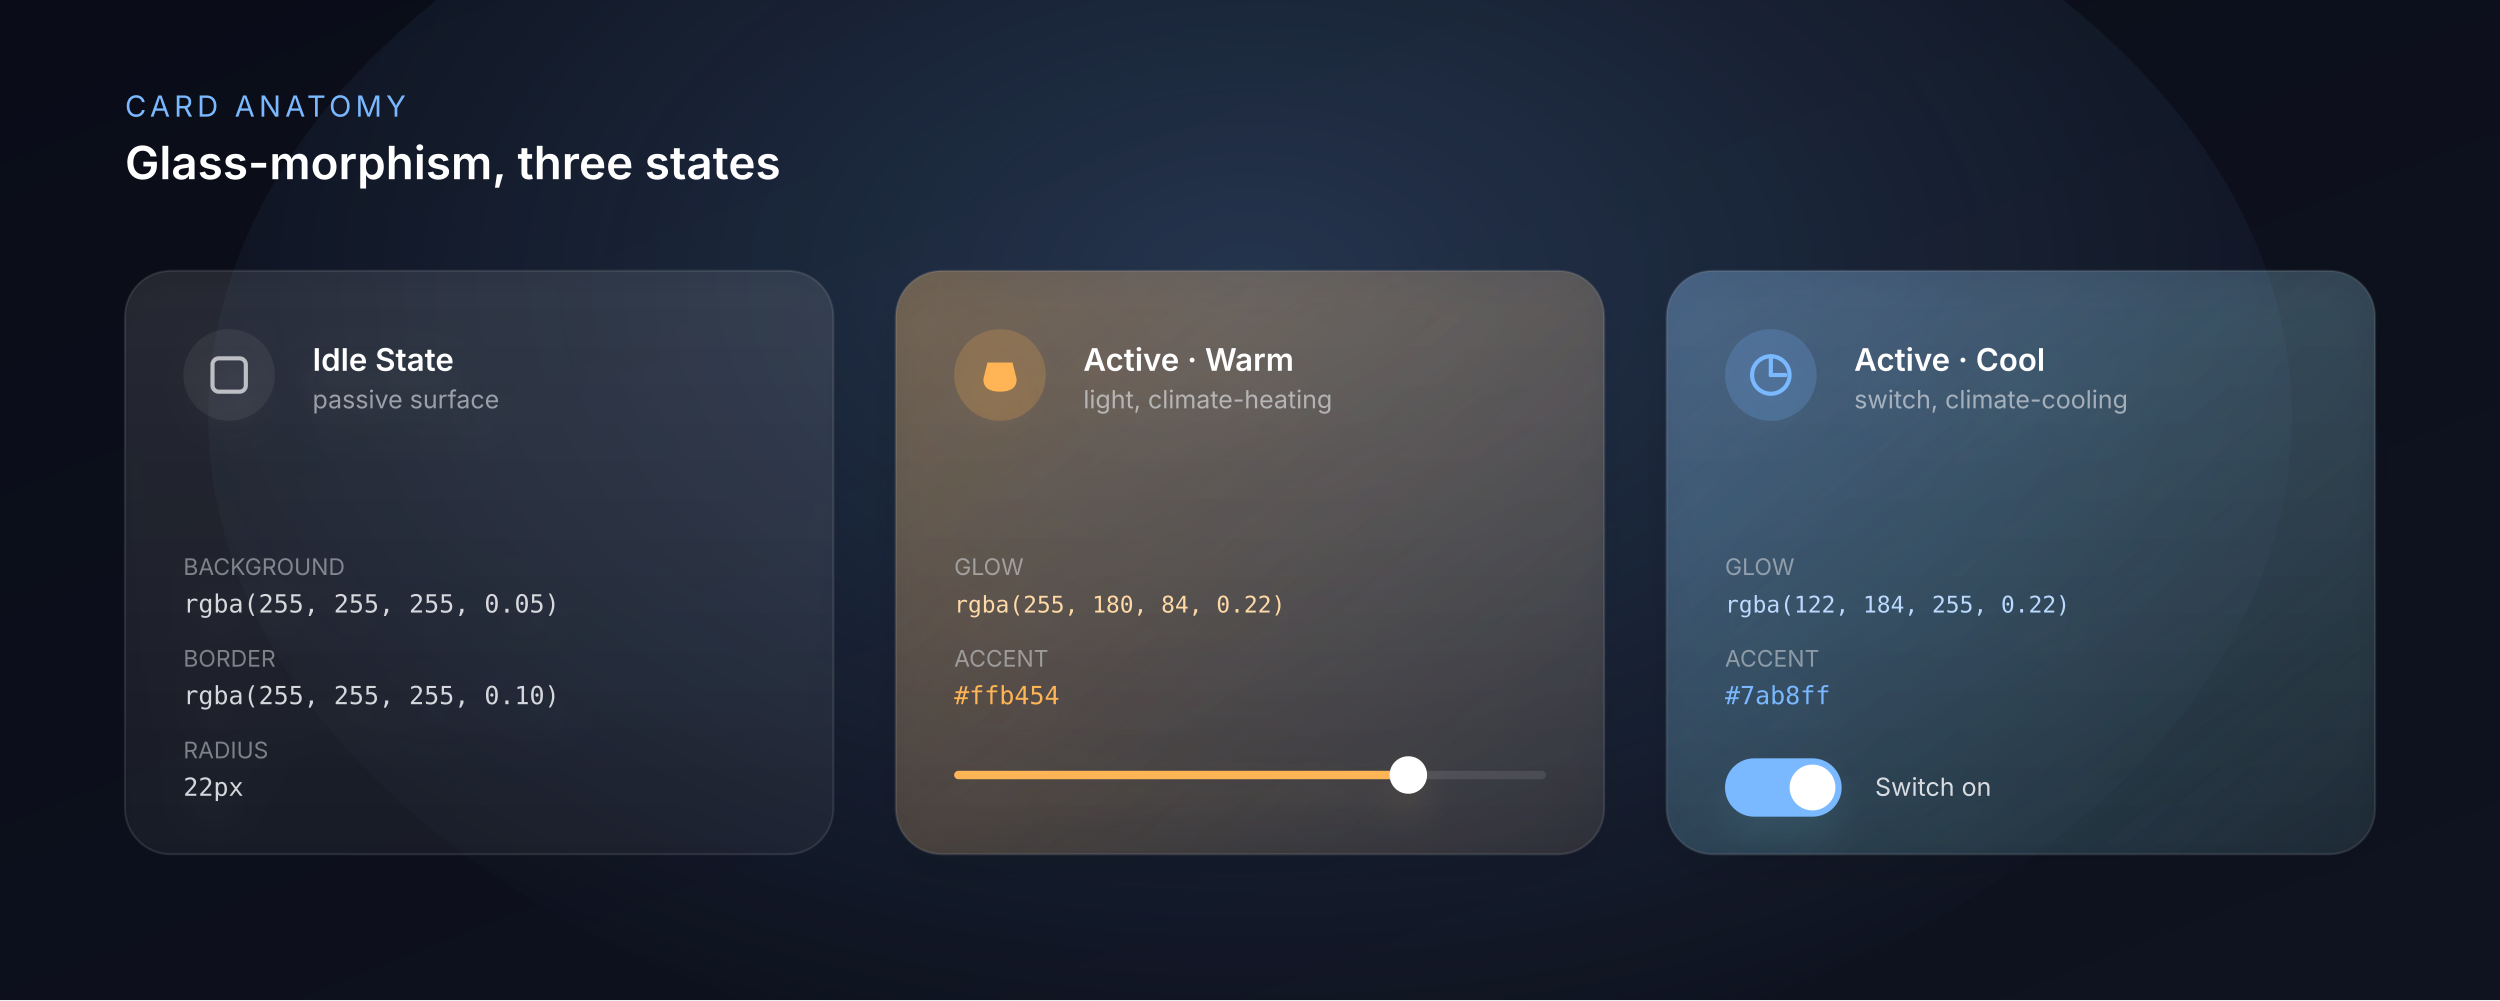
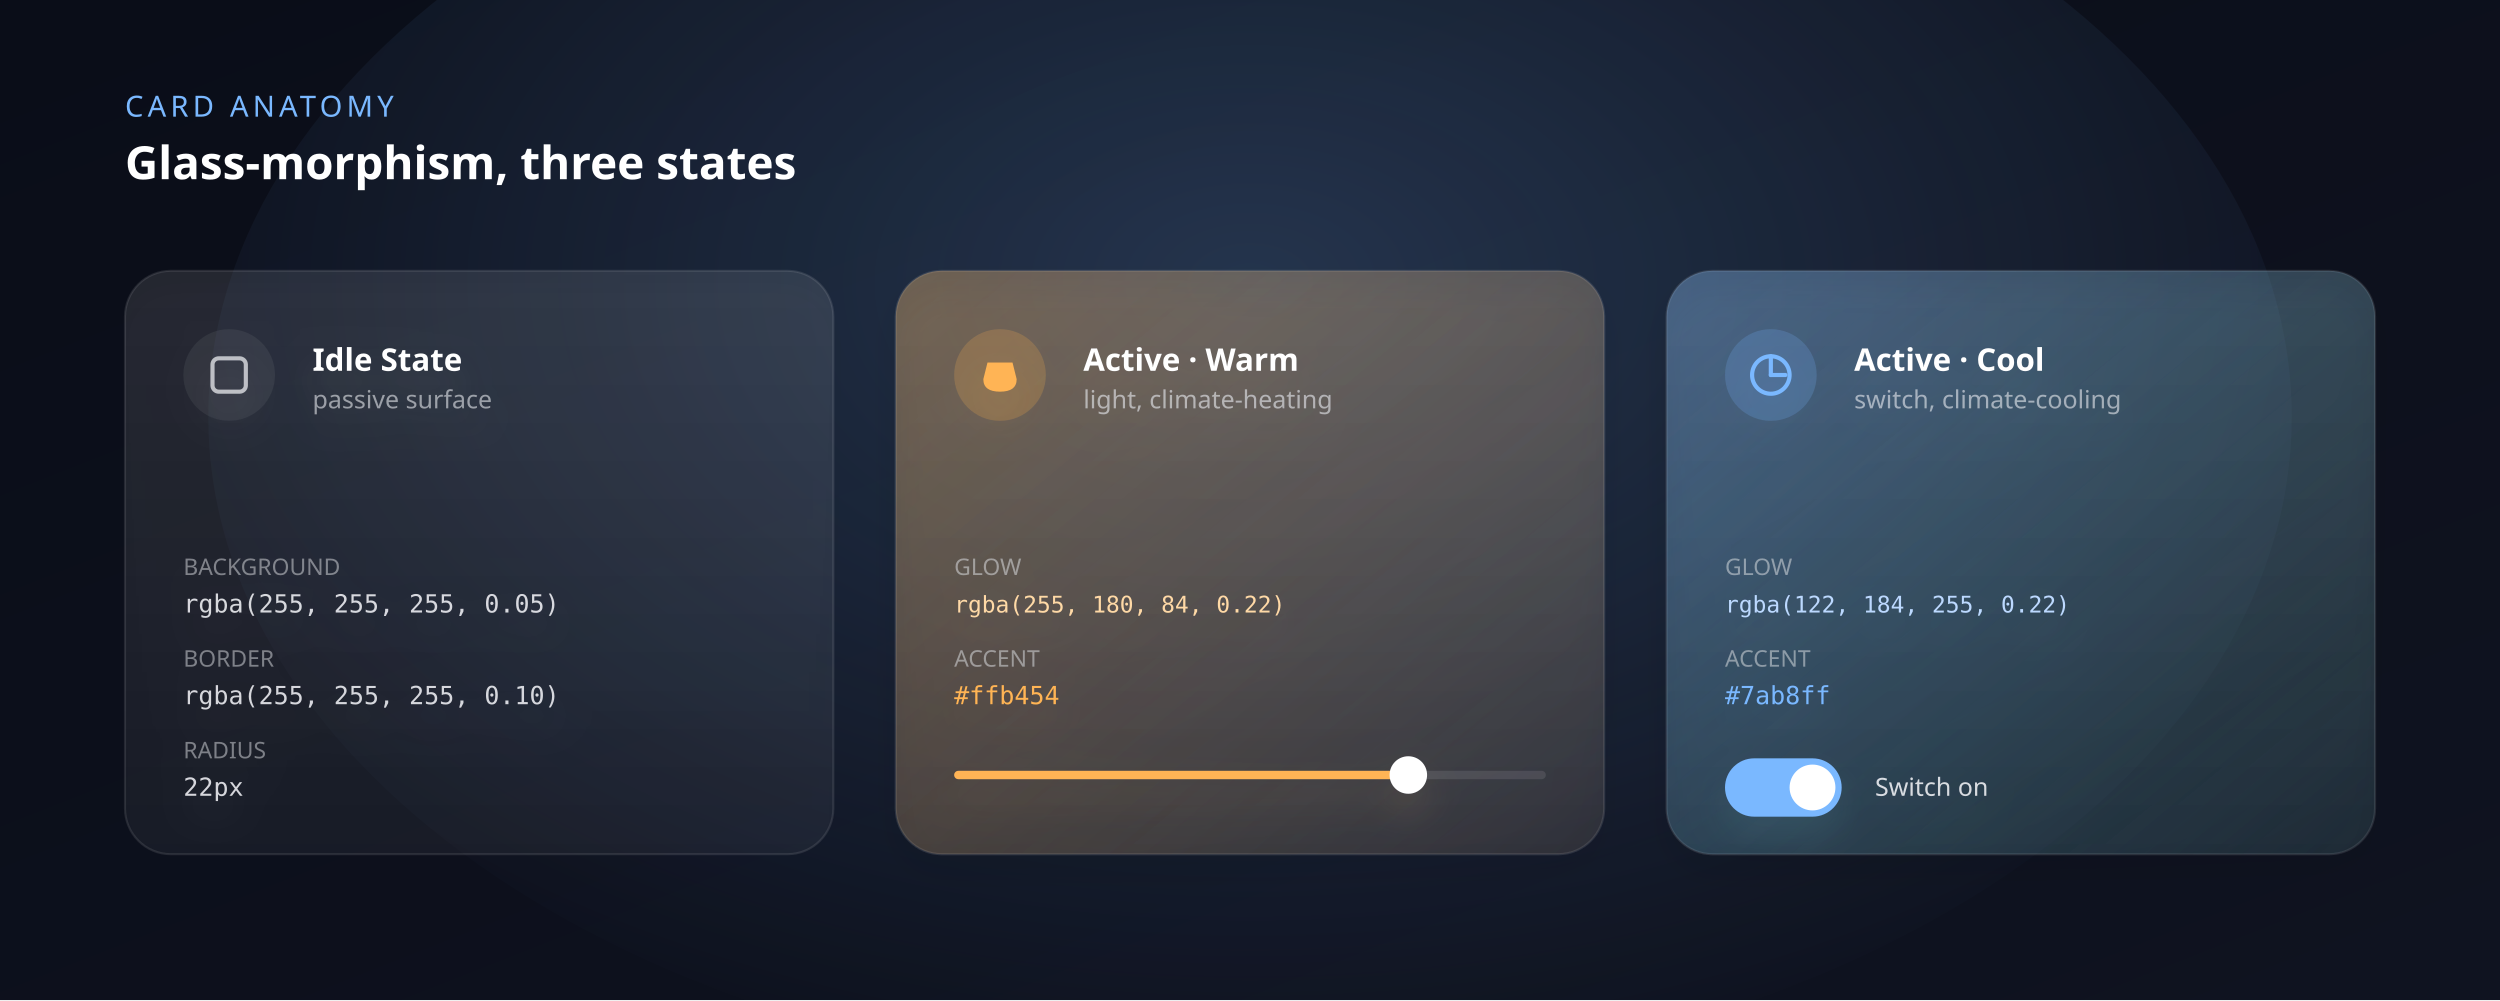
<svg xmlns="http://www.w3.org/2000/svg" viewBox="0 0 1200 480" preserveAspectRatio="xMidYMid meet" role="img" aria-label="Liquid Glass card detail preview">
  <defs>
    <linearGradient id="bg2" x1="0" y1="0" x2="1" y2="1">
      <stop offset="0%" stop-color="#0a0d18" />
      <stop offset="100%" stop-color="#0f1320" />
    </linearGradient>
    <radialGradient id="orbA" cx="0.5" cy="0.4" r="0.6">
      <stop offset="0%" stop-color="#7ab8ff" stop-opacity="0.22" />
      <stop offset="100%" stop-color="#7ab8ff" stop-opacity="0" />
    </radialGradient>
    <linearGradient id="glass2" x1="0" y1="0" x2="0" y2="1">
      <stop offset="0%" stop-color="#ffffff" stop-opacity="0.1" />
      <stop offset="100%" stop-color="#ffffff" stop-opacity="0.04" />
    </linearGradient>
    <linearGradient id="glassWarm" x1="0" y1="0" x2="1" y2="1">
      <stop offset="0%" stop-color="#ffb454" stop-opacity="0.28" />
      <stop offset="100%" stop-color="#ffc88c" stop-opacity="0.06" />
    </linearGradient>
    <linearGradient id="glassCool" x1="0" y1="0" x2="1" y2="1">
      <stop offset="0%" stop-color="#7ab8ff" stop-opacity="0.28" />
      <stop offset="100%" stop-color="#64dcdc" stop-opacity="0.06" />
    </linearGradient>
    <linearGradient id="glassMint" x1="0" y1="0" x2="1" y2="1">
      <stop offset="0%" stop-color="#4ad295" stop-opacity="0.28" />
      <stop offset="100%" stop-color="#78e6b4" stop-opacity="0.06" />
    </linearGradient>
    <filter id="shadow2" x="-20%" y="-20%" width="140%" height="140%">
      <feGaussianBlur in="SourceAlpha" stdDeviation="8" />
      <feOffset dx="0" dy="10" />
      <feComponentTransfer>
        <feFuncA type="linear" slope="0.3" />
      </feComponentTransfer>
      <feMerge>
        <feMergeNode />
        <feMergeNode in="SourceGraphic" />
      </feMerge>
    </filter>
  </defs>
  <rect width="1200" height="480" fill="url(#bg2)" />
  <ellipse cx="600" cy="200" rx="500" ry="320" fill="url(#orbA)" />
-   <text x="60" y="56" font-family="-apple-system, system-ui, sans-serif" font-size="14" fill="#7ab8ff" letter-spacing="2">CARD ANATOMY</text>
-   <text x="60" y="86" font-family="-apple-system, system-ui, sans-serif" font-size="22" font-weight="600" fill="#ffffff">Glass-morphism, three states</text>
+   <text x="60" y="56" font-family="system-ui, sans-serif" font-size="14" fill="#7ab8ff" letter-spacing="2">CARD ANATOMY</text>
+   <text x="60" y="86" font-family="system-ui, sans-serif" font-size="22" font-weight="600" fill="#ffffff">Glass-morphism, three states</text>
  <g transform="translate(60, 130)" filter="url(#shadow2)">
    <rect width="340" height="280" rx="22" fill="url(#glass2)" stroke="#ffffff" stroke-opacity="0.1" />
    <g transform="translate(28, 28)">
      <circle cx="22" cy="22" r="22" fill="#ffffff" fill-opacity="0.06" />
      <rect x="14" y="14" width="16" height="16" rx="3" fill="none" stroke="#f5f7fa" stroke-opacity="0.7" stroke-width="2" />
-       <text x="62" y="20" font-family="-apple-system, system-ui, sans-serif" font-size="15" font-weight="600" fill="#ffffff">Idle State</text>
-       <text x="62" y="38" font-family="-apple-system, system-ui, sans-serif" font-size="12" fill="#f5f7fa" fill-opacity="0.55">passive surface</text>
+       <text x="62" y="20" font-family="system-ui, sans-serif" font-size="15" font-weight="600" fill="#ffffff">Idle State</text>
+       <text x="62" y="38" font-family="system-ui, sans-serif" font-size="12" fill="#f5f7fa" fill-opacity="0.55">passive surface</text>
    </g>
-     <text x="28" y="146" font-family="-apple-system, system-ui, sans-serif" font-size="11" fill="#f5f7fa" fill-opacity="0.45">BACKGROUND</text>
+     <text x="28" y="146" font-family="system-ui, sans-serif" font-size="11" fill="#f5f7fa" fill-opacity="0.45">BACKGROUND</text>
    <text x="28" y="164" font-family="ui-monospace, monospace" font-size="12" fill="#f5f7fa" fill-opacity="0.85">rgba(255, 255, 255, 0.05)</text>
-     <text x="28" y="190" font-family="-apple-system, system-ui, sans-serif" font-size="11" fill="#f5f7fa" fill-opacity="0.45">BORDER</text>
+     <text x="28" y="190" font-family="system-ui, sans-serif" font-size="11" fill="#f5f7fa" fill-opacity="0.45">BORDER</text>
    <text x="28" y="208" font-family="ui-monospace, monospace" font-size="12" fill="#f5f7fa" fill-opacity="0.85">rgba(255, 255, 255, 0.10)</text>
-     <text x="28" y="234" font-family="-apple-system, system-ui, sans-serif" font-size="11" fill="#f5f7fa" fill-opacity="0.45">RADIUS</text>
+     <text x="28" y="234" font-family="system-ui, sans-serif" font-size="11" fill="#f5f7fa" fill-opacity="0.45">RADIUS</text>
    <text x="28" y="252" font-family="ui-monospace, monospace" font-size="12" fill="#f5f7fa" fill-opacity="0.85">22px</text>
  </g>
  <g transform="translate(430, 130)" filter="url(#shadow2)">
    <rect width="340" height="280" rx="22" fill="url(#glass2)" stroke="#ffffff" stroke-opacity="0.1" />
    <rect width="340" height="280" rx="22" fill="url(#glassWarm)" />
    <g transform="translate(28, 28)">
      <circle cx="22" cy="22" r="22" fill="#ffb454" fill-opacity="0.2" />
      <path d="M 16 16 L 28 16 L 30 24 Q 30 30 22 30 Q 14 30 14 24 Z" fill="#ffb454" />
-       <text x="62" y="20" font-family="-apple-system, system-ui, sans-serif" font-size="15" font-weight="600" fill="#ffffff">Active · Warm</text>
-       <text x="62" y="38" font-family="-apple-system, system-ui, sans-serif" font-size="12" fill="#f5f7fa" fill-opacity="0.55">light, climate-heating</text>
+       <text x="62" y="20" font-family="system-ui, sans-serif" font-size="15" font-weight="600" fill="#ffffff">Active · Warm</text>
+       <text x="62" y="38" font-family="system-ui, sans-serif" font-size="12" fill="#f5f7fa" fill-opacity="0.55">light, climate-heating</text>
    </g>
-     <text x="28" y="146" font-family="-apple-system, system-ui, sans-serif" font-size="11" fill="#f5f7fa" fill-opacity="0.45">GLOW</text>
+     <text x="28" y="146" font-family="system-ui, sans-serif" font-size="11" fill="#f5f7fa" fill-opacity="0.45">GLOW</text>
    <text x="28" y="164" font-family="ui-monospace, monospace" font-size="11" fill="#ffd9a6">rgba(255, 180, 84, 0.22)</text>
-     <text x="28" y="190" font-family="-apple-system, system-ui, sans-serif" font-size="11" fill="#f5f7fa" fill-opacity="0.45">ACCENT</text>
+     <text x="28" y="190" font-family="system-ui, sans-serif" font-size="11" fill="#f5f7fa" fill-opacity="0.45">ACCENT</text>
    <text x="28" y="208" font-family="ui-monospace, monospace" font-size="12" fill="#ffb454">#ffb454</text>
    <rect x="28" y="240" width="284" height="4" rx="2" fill="#ffffff" fill-opacity="0.1" />
    <rect x="28" y="240" width="218" height="4" rx="2" fill="#ffb454" />
    <circle cx="246" cy="242" r="9" fill="#ffffff" />
  </g>
  <g transform="translate(800, 130)" filter="url(#shadow2)">
    <rect width="340" height="280" rx="22" fill="url(#glass2)" stroke="#ffffff" stroke-opacity="0.1" />
    <rect width="340" height="280" rx="22" fill="url(#glassCool)" />
    <g transform="translate(28, 28)">
      <circle cx="22" cy="22" r="22" fill="#7ab8ff" fill-opacity="0.2" />
      <circle cx="22" cy="22" r="9" fill="none" stroke="#7ab8ff" stroke-width="2" />
      <line x1="22" y1="22" x2="22" y2="13" stroke="#7ab8ff" stroke-width="2" stroke-linecap="round" />
      <line x1="22" y1="22" x2="29" y2="22" stroke="#7ab8ff" stroke-width="2" stroke-linecap="round" />
-       <text x="62" y="20" font-family="-apple-system, system-ui, sans-serif" font-size="15" font-weight="600" fill="#ffffff">Active · Cool</text>
-       <text x="62" y="38" font-family="-apple-system, system-ui, sans-serif" font-size="12" fill="#f5f7fa" fill-opacity="0.55">switch, climate-cooling</text>
+       <text x="62" y="20" font-family="system-ui, sans-serif" font-size="15" font-weight="600" fill="#ffffff">Active · Cool</text>
+       <text x="62" y="38" font-family="system-ui, sans-serif" font-size="12" fill="#f5f7fa" fill-opacity="0.55">switch, climate-cooling</text>
    </g>
-     <text x="28" y="146" font-family="-apple-system, system-ui, sans-serif" font-size="11" fill="#f5f7fa" fill-opacity="0.45">GLOW</text>
+     <text x="28" y="146" font-family="system-ui, sans-serif" font-size="11" fill="#f5f7fa" fill-opacity="0.45">GLOW</text>
    <text x="28" y="164" font-family="ui-monospace, monospace" font-size="11" fill="#bcd9ff">rgba(122, 184, 255, 0.22)</text>
-     <text x="28" y="190" font-family="-apple-system, system-ui, sans-serif" font-size="11" fill="#f5f7fa" fill-opacity="0.45">ACCENT</text>
+     <text x="28" y="190" font-family="system-ui, sans-serif" font-size="11" fill="#f5f7fa" fill-opacity="0.45">ACCENT</text>
    <text x="28" y="208" font-family="ui-monospace, monospace" font-size="12" fill="#7ab8ff">#7ab8ff</text>
    <g transform="translate(28, 234)">
      <rect width="56" height="28" rx="14" fill="#7ab8ff" />
      <circle cx="42" cy="14" r="11" fill="#ffffff" />
    </g>
-     <text x="100" y="252" font-family="-apple-system, system-ui, sans-serif" font-size="12" fill="#f5f7fa" fill-opacity="0.85">Switch on</text>
+     <text x="100" y="252" font-family="system-ui, sans-serif" font-size="12" fill="#f5f7fa" fill-opacity="0.85">Switch on</text>
  </g>
</svg>
